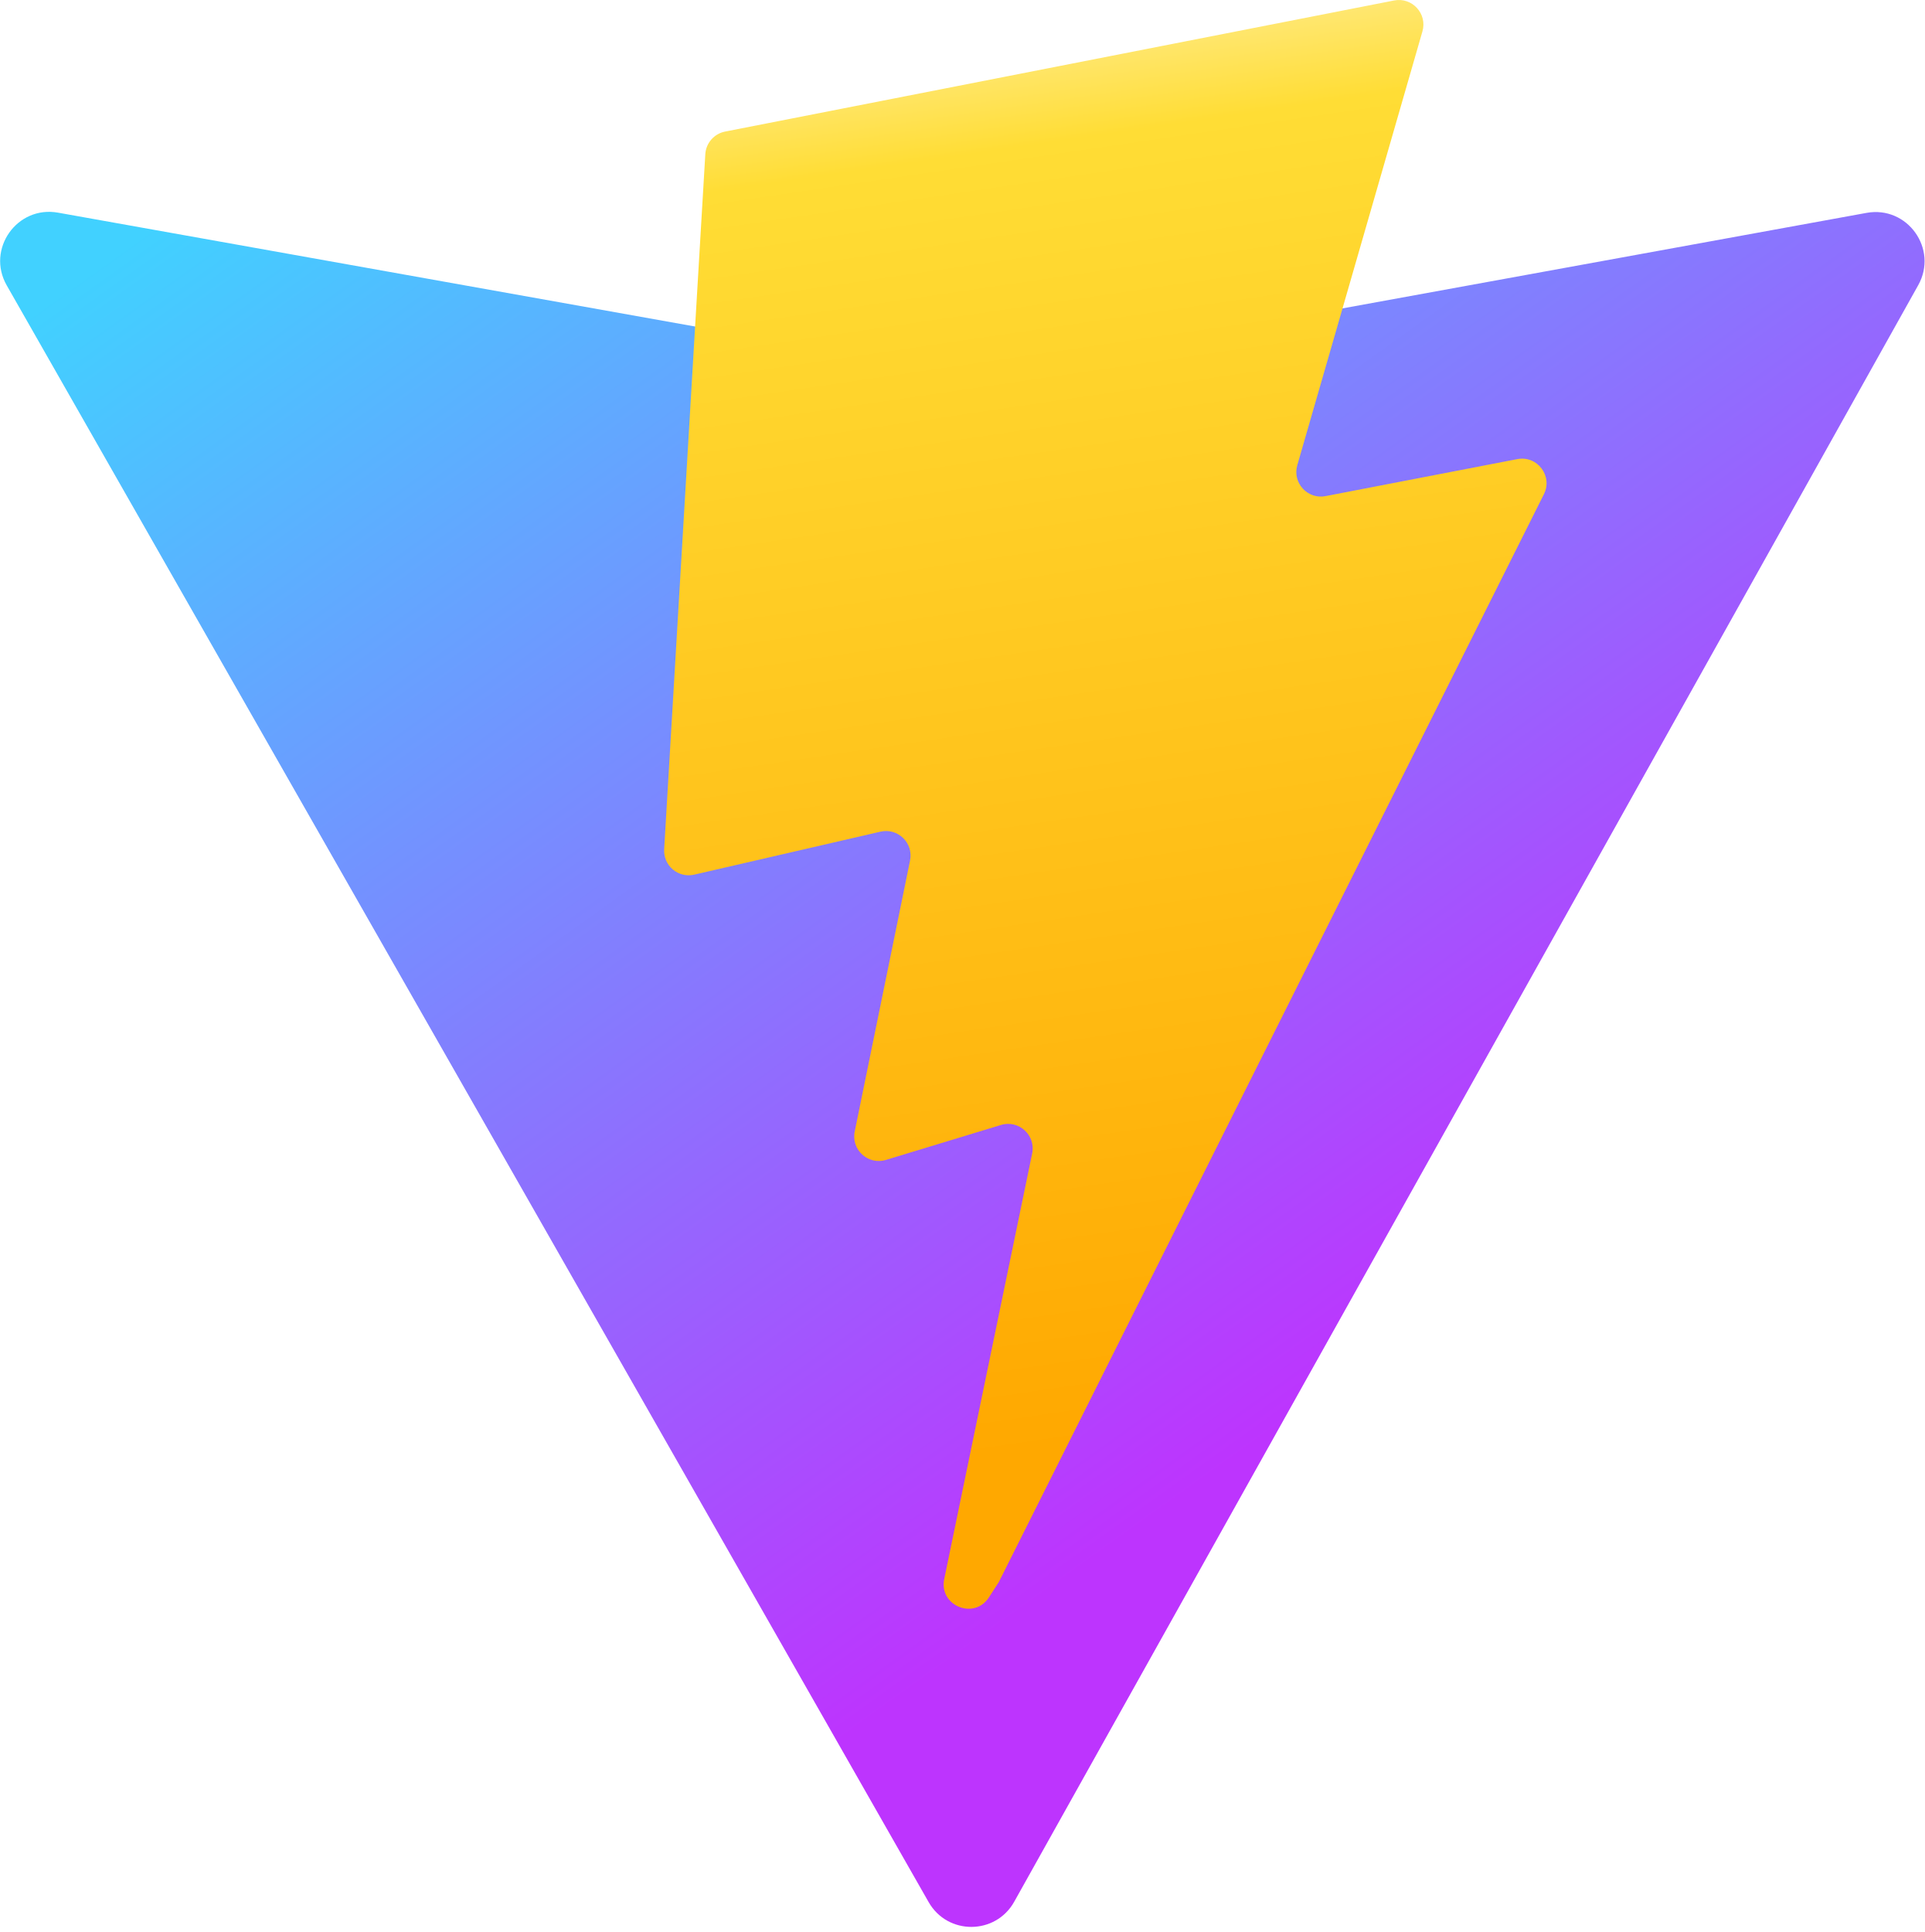
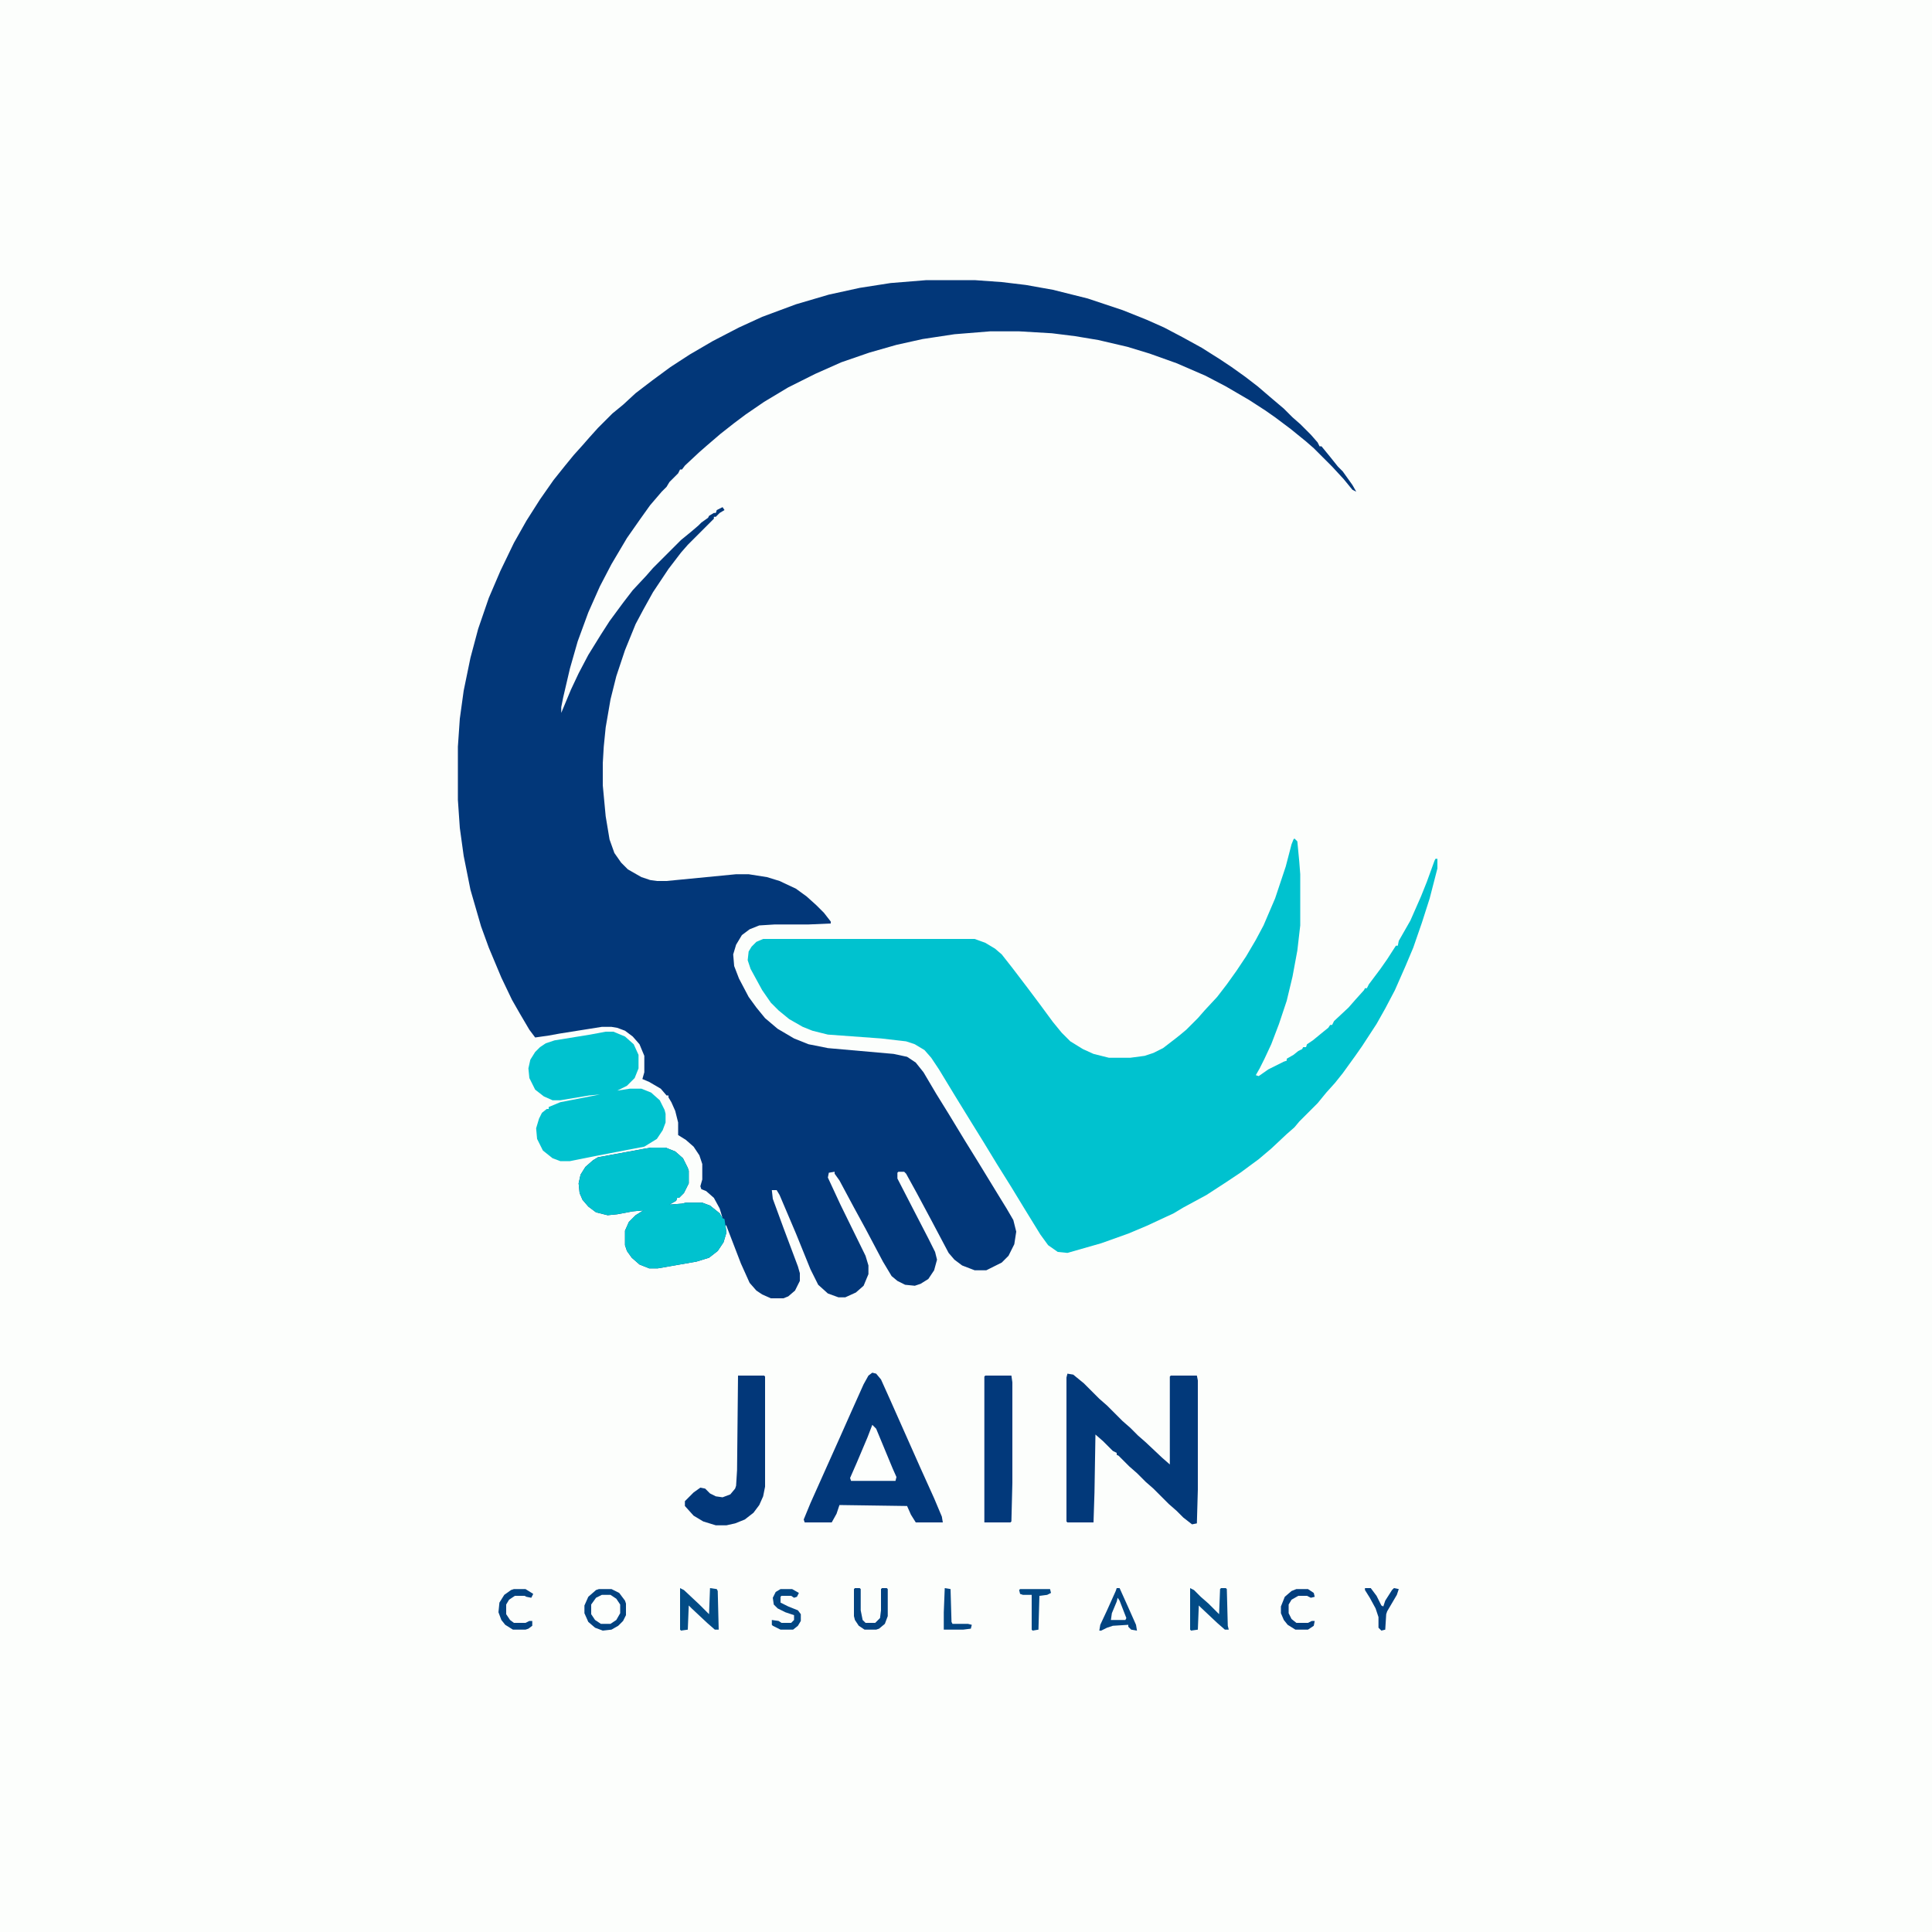
- <svg xmlns="http://www.w3.org/2000/svg" aria-hidden="true" role="img" class="iconify iconify--logos" width="31.88" height="32" preserveAspectRatio="xMidYMid meet" viewBox="0 0 256 257">
-   <defs>
-     <linearGradient id="IconifyId1813088fe1fbc01fb466" x1="-.828%" x2="57.636%" y1="7.652%" y2="78.411%">
-       <stop offset="0%" stop-color="#41D1FF" />
-       <stop offset="100%" stop-color="#BD34FE" />
-     </linearGradient>
-     <linearGradient id="IconifyId1813088fe1fbc01fb467" x1="43.376%" x2="50.316%" y1="2.242%" y2="89.03%">
-       <stop offset="0%" stop-color="#FFEA83" />
-       <stop offset="8.333%" stop-color="#FFDD35" />
-       <stop offset="100%" stop-color="#FFA800" />
-     </linearGradient>
-   </defs>
-   <path fill="url(#IconifyId1813088fe1fbc01fb466)" d="M255.153 37.938L134.897 252.976c-2.483 4.44-8.862 4.466-11.382.048L.875 37.958c-2.746-4.814 1.371-10.646 6.827-9.67l120.385 21.517a6.537 6.537 0 0 0 2.322-.004l117.867-21.483c5.438-.991 9.574 4.796 6.877 9.62Z" />
-   <path fill="url(#IconifyId1813088fe1fbc01fb467)" d="M185.432.063L96.44 17.501a3.268 3.268 0 0 0-2.634 3.014l-5.474 92.456a3.268 3.268 0 0 0 3.997 3.378l24.777-5.718c2.318-.535 4.413 1.507 3.936 3.838l-7.361 36.047c-.495 2.426 1.782 4.5 4.151 3.78l15.304-4.649c2.372-.72 4.652 1.36 4.15 3.788l-11.698 56.621c-.732 3.542 3.979 5.473 5.943 2.437l1.313-2.028l72.516-144.72c1.215-2.423-.88-5.186-3.54-4.672l-25.505 4.922c-2.396.462-4.435-1.77-3.759-4.114l16.646-57.705c.677-2.35-1.37-4.583-3.769-4.113Z" />
+ <svg xmlns="http://www.w3.org/2000/svg" version="1.1" viewBox="0 0 2000 2000" width="1280" height="1280">
+   <path transform="translate(0)" d="m0 0h2e3v2e3h-2e3z" fill="#FCFEFC" />
+   <path transform="translate(959,290)" d="m0 0h50l28 2 25 3 28 5 36 9 36 12 25 10 18 8 19 10 20 11 19 12 12 8 14 10 13 10 14 12 13 11 9 9 8 7 11 11 7 8 2 4h2l9 11 8 10 5 5 10 14 4 7-4-2-9-11-12-13-19-19-8-7-16-13-16-12-10-7-17-11-24-14-21-11-30-13-28-10-23-7-30-7-24-4-24-3-34-2h-30l-37 3-33 5-27 6-28 8-29 10-27 12-28 14-25 15-19 13-12 9-14 11-14 12-8 7-15 14-3 4h-2l-2 4-9 9-3 5-5 5-12 14-10 14-14 20-16 27-12 23-12 27-11 30-8 28-7 30-2 10v6l10-24 8-17 10-19 13-21 9-14 14-19 10-13 14-15 7-8 29-29 11-9 7-6 3-3 7-5 1-2 5-3h2l1-3 6-3 2 3-5 3-4 4h-2v2l-27 27-7 8-13 17-16 24-10 18-8 15-11 27-9 27-6 24-5 29-2 20-1 17v23l3 32 4 24 5 14 7 10 7 7 14 8 9 3 7 1h10l72-7h13l19 3 13 4 17 8 11 8 10 9 8 8 7 9v2l-23 1h-35l-16 1-10 4-8 6-6 10-3 10 1 12 5 13 10 19 8 11 9 11 13 11 17 10 15 6 20 4 68 6 14 3 9 6 8 10 13 22 13 21 17 28 13 21 22 36 8 13 7 12 3 12-2 13-6 12-7 7-16 8h-12l-13-5-8-6-6-7-18-34-15-28-11-20-2-2h-6l-1 1v6l17 33 15 29 7 14 2 8-3 11-6 9-8 5-6 2-10-1-8-4-6-5-9-15-18-34-12-22-15-28-5-7v-2l-6 1-1 5 13 28 26 53 3 10v9l-5 12-8 7-11 5h-7l-11-4-10-9-8-16-15-37-17-40-3-5h-5l1 9 11 30 15 40 2 7v8l-5 10-7 6-5 2h-13l-9-4-6-4-7-8-9-20-15-39-1-1 1 8-3 10-6 9-9 7-13 4-40 7h-9l-10-4-8-7-5-7-2-6v-15l4-9 7-7 8-5-11 1-16 3-10 1-12-3-8-6-6-7-3-7-1-10 2-9 5-8 8-7 5-3 49-9 6-1h15l10 4 8 7 5 10 1 3v13l-5 10-5 5h-2l-1 3-7 4 13-1 4-1h17l8 3 10 8 3 5-3-10-6-11-8-7-5-2-1-3 2-7v-16l-3-9-6-9-8-7-8-5v-13l-3-12-4-9-3-5v-2h-2l-6-7-12-7-7-3 2-7v-17l-5-12-7-8-8-6-8-3-6-1h-10l-44 7-11 2-14 2-6-8-10-17-8-14-11-23-13-31-8-22-11-38-7-35-4-29-2-29v-55l2-29 4-29 7-34 8-30 11-32 12-28 14-29 13-23 14-22 14-20 12-15 9-11 9-10 7-8 9-10 15-15 11-9 13-12 17-13 19-14 20-13 24-14 27-14 24-11 35-13 34-10 32-7 32-5z" fill="#023779" />
+   <path transform="translate(1340,868)" d="m0 0 3 3 2 21 1 13v53l-3 26-5 27-6 25-8 24-8 21-7 15-5 10-4 7 3 1 10-7 16-8 3-1v-2l7-4 5-4 4-2 1-2h3l1-3 6-4 11-9 5-4 2-3h2l2-4 15-14 7-8 9-10 1-2h2l2-4 12-16 7-10 9-14h2l1-5 12-21 11-25 6-15 8-22 1-2h2v10l-8 31-8 25-9 26-8 19-11 25-10 19-9 16-15 23-7 10-13 18-8 10-9 10-9 11-19 19-5 6-8 7-16 15-13 11-19 14-15 10-20 13-24 13-10 6-28 13-19 8-28 10-35 10-10-1-10-7-8-11-16-26-14-23-15-24-14-23-13-21-16-26-17-28-8-12-7-8-10-6-9-3-26-3-55-4-16-4-10-4-14-8-11-9-8-8-9-13-12-22-3-9 1-9 3-5 5-5 7-3h219l11 4 10 6 7 6 11 14 16 21 12 16 14 19 9 11 9 9 13 8 11 5 16 4h22l15-2 9-3 10-5 13-10 5-4 6-5 12-12 7-8 13-14 10-13 10-14 10-15 10-17 8-15 12-28 11-33 6-23 2-5z" fill="#00C2CF" />
+   <path transform="translate(627,1068)" d="m0 0h8l12 5 9 8 5 11v14l-4 10-8 8-10 5 13-2h12l10 4 9 8 5 10 1 4v9l-3 8-6 9-13 8-47 9-30 6h-10l-8-3-10-8-6-12-1-11 3-10 3-6 5-4h2v-2l12-5 41-8-11 1-30 5h-8l-9-4-9-7-6-12-1-10 2-9 5-8 5-5 6-4 9-3 37-6z" fill="#00C2CF" />
+   <path transform="translate(674,1188)" d="m0 0h15l10 4 8 7 5 10 1 3v13l-5 10-5 5h-2l-1 3-7 4 13-1 4-1h17l8 3 10 8 3 5 2 1 2 14-3 10-6 9-9 7-13 4-40 7h-9l-10-4-8-7-5-7-2-6v-15l4-9 7-7 8-5-11 1-16 3-10 1-12-3-8-6-6-7-3-7-1-10 2-9 5-8 8-7 5-3 49-9z" fill="#00C2CF" />
+   <path transform="translate(1105,1422)" d="m0 0 6 1 11 9 16 16 8 7 16 16 8 7 8 8 8 7 17 16 8 7v-91l1-1h27l1 5v113l-1 35-5 1-9-7-7-7-8-7-16-16-8-7-9-9-8-7-11-11-2-1v-2l-4-2-10-10-8-7-1 60-1 31h-27l-1-1v-149z" fill="#02397A" />
+   <path transform="translate(903,1421)" d="m0 0 4 1 5 6 9 20 32 72 14 31 8 19 1 6h-28l-5-8-4-9-70-1-3 9-5 9h-28l-1-3 7-17 17-38 13-29 12-27 13-29 5-9z" fill="#02387A" />
+   <path transform="translate(764,1424)" d="m0 0h27l1 1v114l-2 10-4 9-6 8-9 7-10 4-9 2h-11l-13-4-10-6-9-10v-5l9-9 7-5 5 1 5 5 6 3 7 1 8-3 5-6 1-3 1-16z" fill="#023779" />
+   <path transform="translate(1020,1424)" d="m0 0h27l1 7v104l-1 40-1 1h-27v-151z" fill="#02397B" />
+   <path transform="translate(903,1475)" d="m0 0 4 4 17 41 4 9-1 4h-46l-1-3 7-16 11-26z" fill="#FDFFFD" />
+   <path transform="translate(620,1645)" d="m0 0h13l8 4 6 8 1 3v12l-3 6-5 5-7 4-9 1-8-3-7-6-4-9v-8l4-9 8-7z" fill="#024280" />
+   <path transform="translate(704,1644)" d="m0 0 4 2 16 15 10 10 1-27 7 1 1 2 1 40h-4l-8-7-16-15-3-3-1 25-7 1-1-1z" fill="#024C86" />
+   <path transform="translate(1232,1644)" d="m0 0 4 2 7 7 8 7 11 11 1-26 1-1h5l1 1 1 38 1 4h-4l-8-7-17-16-2-2-1 25-7 1-1-1z" fill="#024B86" />
+   <path transform="translate(1156,1644)" d="m0 0h3l9 20 8 18 1 6-6-1-3-3v-2l-16 1-6 2-6 3h-2l1-6 7-15 9-20z" fill="#024481" />
+   <path transform="translate(623,1651)" d="m0 0h9l6 4 4 6v9l-4 7-6 4h-10l-6-4-4-6v-10l5-7z" fill="#FDFFFD" />
+   <path transform="translate(885,1644)" d="m0 0h5l1 1v22l2 10 3 3h10l5-5 1-8v-22l1-1h5l1 1v28l-3 8-6 5-3 1h-12l-6-4-4-6-1-4v-28z" fill="#024280" />
+   <path transform="translate(808,1645)" d="m0 0h12l7 4-2 4-3 1-3-2h-10l-1 1v6l8 4 10 4 3 4v7l-3 5-5 4h-13l-8-4-1-1v-5l7 1 3 2h10l3-3v-5l-9-3-8-4-4-4-1-7 3-6z" fill="#024682" />
+   <path transform="translate(532,1645)" d="m0 0h12l8 5-2 4-5-1-2-1h-10l-6 4-3 5v10l4 6 4 3h12l4-2h3v5l-4 3-3 1h-13l-8-5-4-5-3-8 1-10 5-8 7-5z" fill="#024280" />
+   <path transform="translate(1342,1645)" d="m0 0h12l6 4 1 4-4 1-4-2h-9l-7 4-3 5v9l3 6 5 4h12l4-2h3l-1 5-6 4h-13l-8-5-4-5-3-7v-7l4-10 7-6z" fill="#023E7E" />
+   <path transform="translate(1413,1644)" d="m0 0h6l6 8 5 10 2 1 2-6 7-11 2-2 5 1-2 6-10 17-1 3-1 16-4 1-3-3v-11l-3-9-6-11-5-8z" fill="#02407F" />
+   <path transform="translate(1056,1645)" d="m0 0h31l1 4-4 2-8 1-1 35-6 1-1-1v-36h-9l-3-1-1-4z" fill="#024884" />
+   <path transform="translate(978,1644)" d="m0 0 6 1 1 34 1 2h16l4 1-1 4-8 1h-20v-18z" fill="#024582" />
+   <path transform="translate(1157,1654)" d="m0 0 2 3 7 18-1 2h-15l1-7 5-12z" fill="#FDFFFD" />
</svg>
